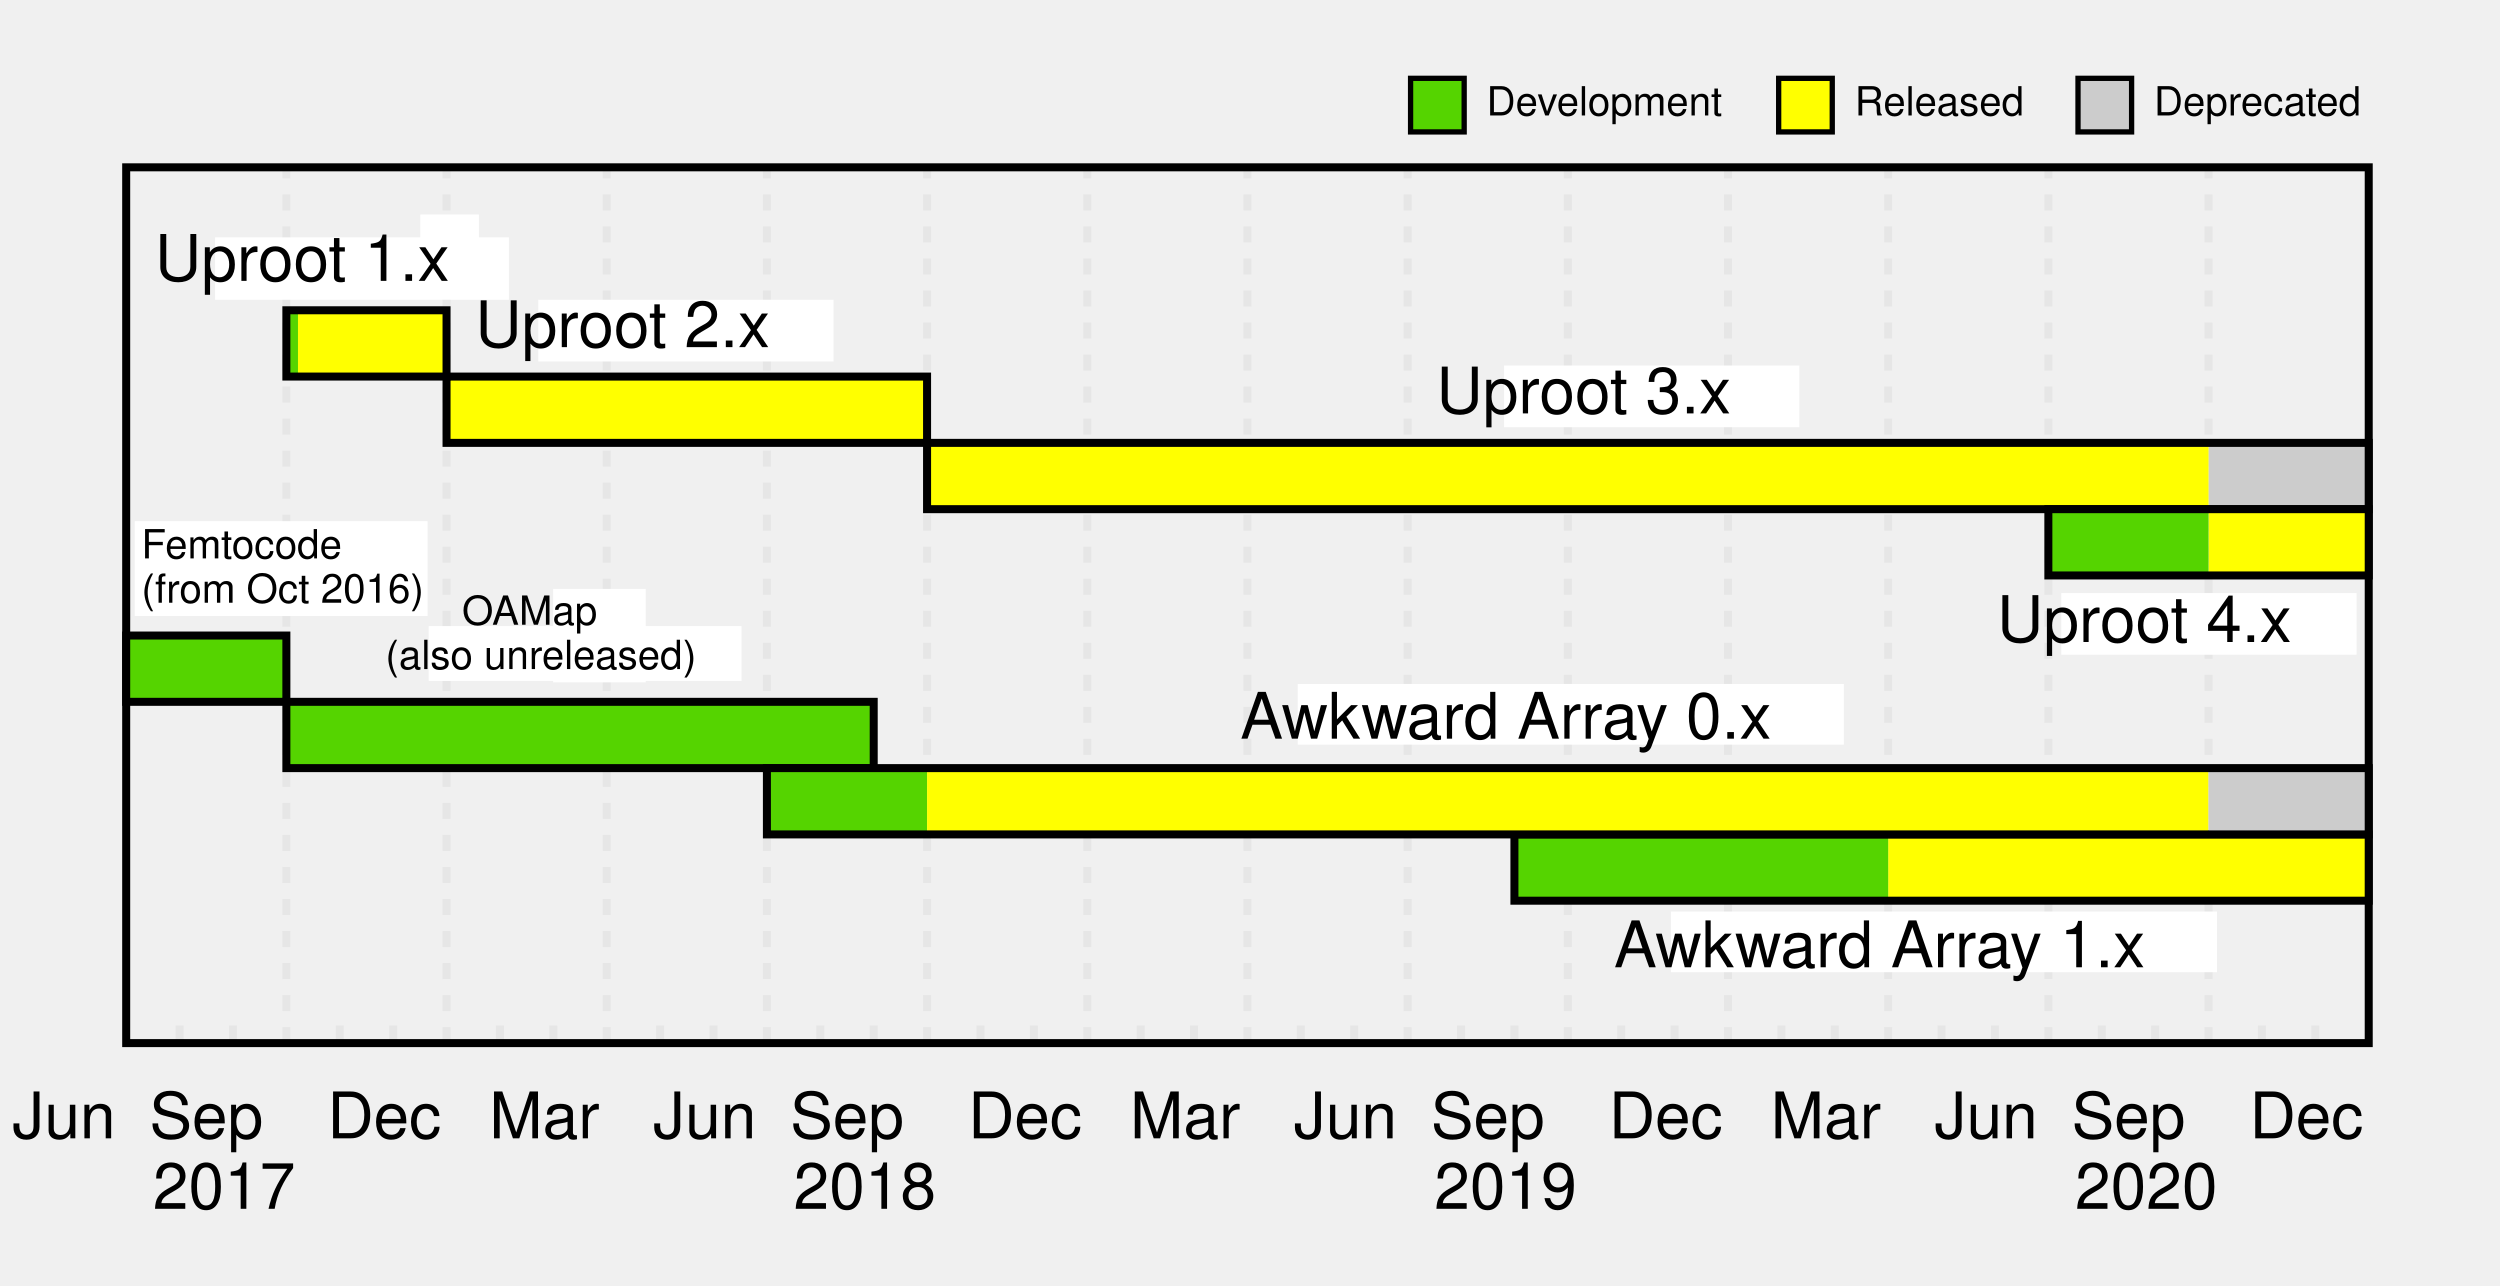
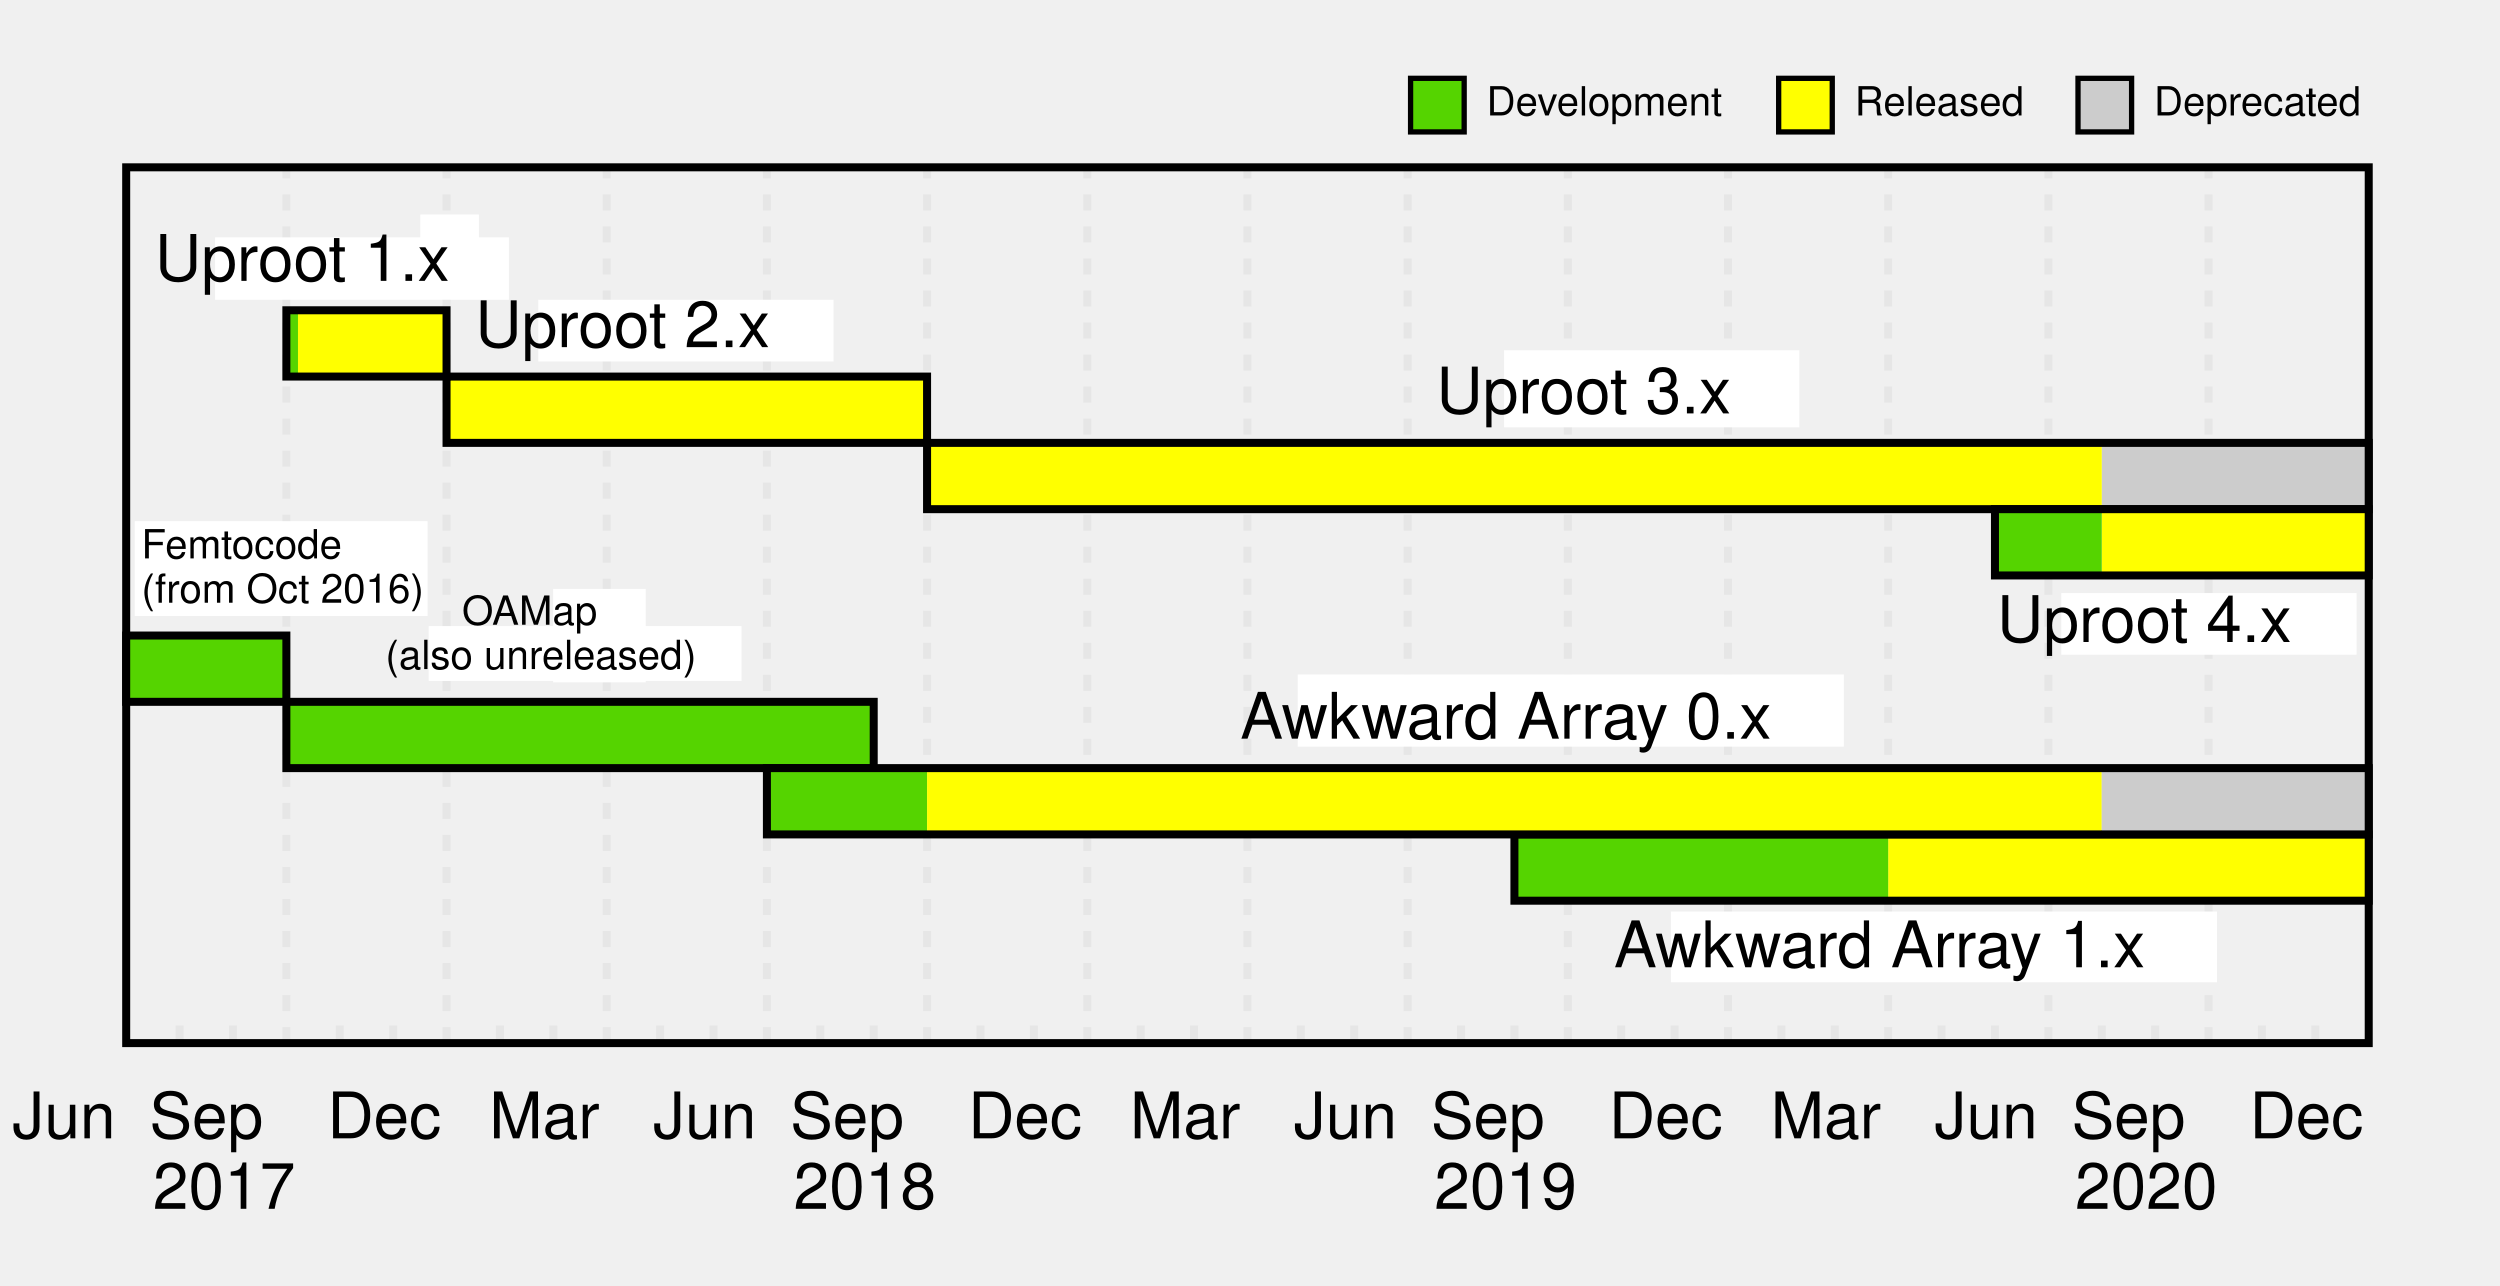
<svg xmlns="http://www.w3.org/2000/svg" width="165.178mm" height="84.964mm" viewBox="0 0 165.178 84.964" version="1.1" id="svg8">
  <defs id="defs2" />
  <g id="layer1" transform="translate(-17.4225,-64.6459)">
    <g id="g1324" style="stroke:#e6e6e6">
      <path id="path976" d="m 39.871,133.565 v -1.164" style="opacity:1;vector-effect:none;fill:none;fill-opacity:1;stroke:#e6e6e6;stroke-width:0.529;stroke-linecap:butt;stroke-linejoin:miter;stroke-miterlimit:4;stroke-dasharray:none;stroke-dashoffset:0;stroke-opacity:1" />
      <path style="opacity:1;vector-effect:none;fill:none;fill-opacity:1;stroke:#e6e6e6;stroke-width:0.529;stroke-linecap:butt;stroke-linejoin:miter;stroke-miterlimit:4;stroke-dasharray:none;stroke-dashoffset:0;stroke-opacity:1" d="m 43.399,133.565 v -1.164" id="path978" />
      <path id="path921" d="M 36.343,133.565 V 75.701" style="opacity:1;vector-effect:none;fill:none;fill-opacity:1;stroke:#e6e6e6;stroke-width:0.529;stroke-linecap:butt;stroke-linejoin:miter;stroke-miterlimit:4;stroke-dasharray:1.058, 1.058;stroke-dashoffset:0;stroke-opacity:1" />
      <path style="opacity:1;vector-effect:none;fill:none;fill-opacity:1;stroke:#e6e6e6;stroke-width:0.529;stroke-linecap:butt;stroke-linejoin:miter;stroke-miterlimit:4;stroke-dasharray:1.058, 1.058;stroke-dashoffset:0;stroke-opacity:1" d="M 46.926,133.565 V 75.701" id="path923" />
      <path id="path925" d="M 57.51,133.565 V 75.701" style="opacity:1;vector-effect:none;fill:none;fill-opacity:1;stroke:#e6e6e6;stroke-width:0.529;stroke-linecap:butt;stroke-linejoin:miter;stroke-miterlimit:4;stroke-dasharray:1.058, 1.058;stroke-dashoffset:0;stroke-opacity:1" />
      <path style="opacity:1;vector-effect:none;fill:none;fill-opacity:1;stroke:#e6e6e6;stroke-width:0.529;stroke-linecap:butt;stroke-linejoin:miter;stroke-miterlimit:4;stroke-dasharray:1.058, 1.058;stroke-dashoffset:0;stroke-opacity:1" d="M 68.093,133.565 V 75.701" id="path927" />
      <path id="path929" d="M 78.676,133.565 V 75.701" style="opacity:1;vector-effect:none;fill:none;fill-opacity:1;stroke:#e6e6e6;stroke-width:0.529;stroke-linecap:butt;stroke-linejoin:miter;stroke-miterlimit:4;stroke-dasharray:1.058, 1.058;stroke-dashoffset:0;stroke-opacity:1" />
      <path style="opacity:1;vector-effect:none;fill:none;fill-opacity:1;stroke:#e6e6e6;stroke-width:0.529;stroke-linecap:butt;stroke-linejoin:miter;stroke-miterlimit:4;stroke-dasharray:1.058, 1.058;stroke-dashoffset:0;stroke-opacity:1" d="M 89.26,133.565 V 75.701" id="path931" />
      <path id="path933" d="M 99.843,133.565 V 75.701" style="opacity:1;vector-effect:none;fill:none;fill-opacity:1;stroke:#e6e6e6;stroke-width:0.529;stroke-linecap:butt;stroke-linejoin:miter;stroke-miterlimit:4;stroke-dasharray:1.058, 1.058;stroke-dashoffset:0;stroke-opacity:1" />
      <path style="opacity:1;vector-effect:none;fill:none;fill-opacity:1;stroke:#e6e6e6;stroke-width:0.529;stroke-linecap:butt;stroke-linejoin:miter;stroke-miterlimit:4;stroke-dasharray:1.058, 1.058;stroke-dashoffset:0;stroke-opacity:1" d="M 110.426,133.565 V 75.701" id="path935" />
      <path id="path937" d="M 121.01,133.565 V 75.701" style="opacity:1;vector-effect:none;fill:none;fill-opacity:1;stroke:#e6e6e6;stroke-width:0.529;stroke-linecap:butt;stroke-linejoin:miter;stroke-miterlimit:4;stroke-dasharray:1.058, 1.058;stroke-dashoffset:0;stroke-opacity:1" />
      <path style="opacity:1;vector-effect:none;fill:none;fill-opacity:1;stroke:#e6e6e6;stroke-width:0.529;stroke-linecap:butt;stroke-linejoin:miter;stroke-miterlimit:4;stroke-dasharray:1.058, 1.058;stroke-dashoffset:0;stroke-opacity:1" d="M 131.593,133.565 V 75.701" id="path939" />
      <path id="path941" d="M 142.176,133.565 V 75.701" style="opacity:1;vector-effect:none;fill:none;fill-opacity:1;stroke:#e6e6e6;stroke-width:0.529;stroke-linecap:butt;stroke-linejoin:miter;stroke-miterlimit:4;stroke-dasharray:1.058, 1.058;stroke-dashoffset:0;stroke-opacity:1" />
      <path style="opacity:1;vector-effect:none;fill:none;fill-opacity:1;stroke:#e6e6e6;stroke-width:0.529;stroke-linecap:butt;stroke-linejoin:miter;stroke-miterlimit:4;stroke-dasharray:1.058, 1.058;stroke-dashoffset:0;stroke-opacity:1" d="M 152.76,133.565 V 75.701" id="path943" />
      <path id="path945" d="M 163.343,133.565 V 75.701" style="opacity:1;vector-effect:none;fill:none;fill-opacity:1;stroke:#e6e6e6;stroke-width:0.529;stroke-linecap:butt;stroke-linejoin:miter;stroke-miterlimit:4;stroke-dasharray:1.058, 1.058;stroke-dashoffset:0;stroke-opacity:1" />
      <path style="opacity:1;vector-effect:none;fill:none;fill-opacity:1;stroke:#e6e6e6;stroke-width:0.529;stroke-linecap:butt;stroke-linejoin:miter;stroke-miterlimit:4;stroke-dasharray:none;stroke-dashoffset:0;stroke-opacity:1" d="m 29.288,133.565 v -1.164" id="path994" />
      <path id="path996" d="m 32.815,133.565 v -1.164" style="opacity:1;vector-effect:none;fill:none;fill-opacity:1;stroke:#e6e6e6;stroke-width:0.529;stroke-linecap:butt;stroke-linejoin:miter;stroke-miterlimit:4;stroke-dasharray:none;stroke-dashoffset:0;stroke-opacity:1" />
      <path id="path998" d="m 50.454,133.565 v -1.164" style="opacity:1;vector-effect:none;fill:none;fill-opacity:1;stroke:#e6e6e6;stroke-width:0.529;stroke-linecap:butt;stroke-linejoin:miter;stroke-miterlimit:4;stroke-dasharray:none;stroke-dashoffset:0;stroke-opacity:1" />
      <path style="opacity:1;vector-effect:none;fill:none;fill-opacity:1;stroke:#e6e6e6;stroke-width:0.529;stroke-linecap:butt;stroke-linejoin:miter;stroke-miterlimit:4;stroke-dasharray:none;stroke-dashoffset:0;stroke-opacity:1" d="m 53.982,133.565 v -1.164" id="path1000" />
      <path style="opacity:1;vector-effect:none;fill:none;fill-opacity:1;stroke:#e6e6e6;stroke-width:0.529;stroke-linecap:butt;stroke-linejoin:miter;stroke-miterlimit:4;stroke-dasharray:none;stroke-dashoffset:0;stroke-opacity:1" d="m 61.038,133.565 v -1.164" id="path1002" />
      <path id="path1004" d="m 64.565,133.565 v -1.164" style="opacity:1;vector-effect:none;fill:none;fill-opacity:1;stroke:#e6e6e6;stroke-width:0.529;stroke-linecap:butt;stroke-linejoin:miter;stroke-miterlimit:4;stroke-dasharray:none;stroke-dashoffset:0;stroke-opacity:1" />
      <path id="path1006" d="m 71.621,133.565 v -1.164" style="opacity:1;vector-effect:none;fill:none;fill-opacity:1;stroke:#e6e6e6;stroke-width:0.529;stroke-linecap:butt;stroke-linejoin:miter;stroke-miterlimit:4;stroke-dasharray:none;stroke-dashoffset:0;stroke-opacity:1" />
      <path style="opacity:1;vector-effect:none;fill:none;fill-opacity:1;stroke:#e6e6e6;stroke-width:0.529;stroke-linecap:butt;stroke-linejoin:miter;stroke-miterlimit:4;stroke-dasharray:none;stroke-dashoffset:0;stroke-opacity:1" d="m 75.149,133.565 v -1.164" id="path1008" />
      <path style="opacity:1;vector-effect:none;fill:none;fill-opacity:1;stroke:#e6e6e6;stroke-width:0.529;stroke-linecap:butt;stroke-linejoin:miter;stroke-miterlimit:4;stroke-dasharray:none;stroke-dashoffset:0;stroke-opacity:1" d="m 82.204,133.565 v -1.164" id="path1010" />
      <path id="path1012" d="m 85.732,133.565 v -1.164" style="opacity:1;vector-effect:none;fill:none;fill-opacity:1;stroke:#e6e6e6;stroke-width:0.529;stroke-linecap:butt;stroke-linejoin:miter;stroke-miterlimit:4;stroke-dasharray:none;stroke-dashoffset:0;stroke-opacity:1" />
      <path id="path1014" d="m 92.788,133.565 v -1.164" style="opacity:1;vector-effect:none;fill:none;fill-opacity:1;stroke:#e6e6e6;stroke-width:0.529;stroke-linecap:butt;stroke-linejoin:miter;stroke-miterlimit:4;stroke-dasharray:none;stroke-dashoffset:0;stroke-opacity:1" />
      <path style="opacity:1;vector-effect:none;fill:none;fill-opacity:1;stroke:#e6e6e6;stroke-width:0.529;stroke-linecap:butt;stroke-linejoin:miter;stroke-miterlimit:4;stroke-dasharray:none;stroke-dashoffset:0;stroke-opacity:1" d="m 96.315,133.565 v -1.164" id="path1016" />
      <path style="opacity:1;vector-effect:none;fill:none;fill-opacity:1;stroke:#e6e6e6;stroke-width:0.529;stroke-linecap:butt;stroke-linejoin:miter;stroke-miterlimit:4;stroke-dasharray:none;stroke-dashoffset:0;stroke-opacity:1" d="m 103.371,133.565 v -1.164" id="path1018" />
      <path id="path1020" d="m 106.899,133.565 v -1.164" style="opacity:1;vector-effect:none;fill:none;fill-opacity:1;stroke:#e6e6e6;stroke-width:0.529;stroke-linecap:butt;stroke-linejoin:miter;stroke-miterlimit:4;stroke-dasharray:none;stroke-dashoffset:0;stroke-opacity:1" />
      <path id="path1022" d="m 113.954,133.565 v -1.164" style="opacity:1;vector-effect:none;fill:none;fill-opacity:1;stroke:#e6e6e6;stroke-width:0.529;stroke-linecap:butt;stroke-linejoin:miter;stroke-miterlimit:4;stroke-dasharray:none;stroke-dashoffset:0;stroke-opacity:1" />
      <path style="opacity:1;vector-effect:none;fill:none;fill-opacity:1;stroke:#e6e6e6;stroke-width:0.529;stroke-linecap:butt;stroke-linejoin:miter;stroke-miterlimit:4;stroke-dasharray:none;stroke-dashoffset:0;stroke-opacity:1" d="m 117.482,133.565 v -1.164" id="path1024" />
      <path style="opacity:1;vector-effect:none;fill:none;fill-opacity:1;stroke:#e6e6e6;stroke-width:0.529;stroke-linecap:butt;stroke-linejoin:miter;stroke-miterlimit:4;stroke-dasharray:none;stroke-dashoffset:0;stroke-opacity:1" d="m 124.538,133.565 v -1.164" id="path1026" />
      <path id="path1028" d="m 128.065,133.565 v -1.164" style="opacity:1;vector-effect:none;fill:none;fill-opacity:1;stroke:#e6e6e6;stroke-width:0.529;stroke-linecap:butt;stroke-linejoin:miter;stroke-miterlimit:4;stroke-dasharray:none;stroke-dashoffset:0;stroke-opacity:1" />
      <path id="path1030" d="m 135.121,133.565 v -1.164" style="opacity:1;vector-effect:none;fill:none;fill-opacity:1;stroke:#e6e6e6;stroke-width:0.529;stroke-linecap:butt;stroke-linejoin:miter;stroke-miterlimit:4;stroke-dasharray:none;stroke-dashoffset:0;stroke-opacity:1" />
      <path style="opacity:1;vector-effect:none;fill:none;fill-opacity:1;stroke:#e6e6e6;stroke-width:0.529;stroke-linecap:butt;stroke-linejoin:miter;stroke-miterlimit:4;stroke-dasharray:none;stroke-dashoffset:0;stroke-opacity:1" d="m 138.649,133.565 v -1.164" id="path1032" />
      <path style="opacity:1;vector-effect:none;fill:none;fill-opacity:1;stroke:#e6e6e6;stroke-width:0.529;stroke-linecap:butt;stroke-linejoin:miter;stroke-miterlimit:4;stroke-dasharray:none;stroke-dashoffset:0;stroke-opacity:1" d="m 145.704,133.565 v -1.164" id="path1034" />
      <path id="path1036" d="m 149.232,133.565 v -1.164" style="opacity:1;vector-effect:none;fill:none;fill-opacity:1;stroke:#e6e6e6;stroke-width:0.529;stroke-linecap:butt;stroke-linejoin:miter;stroke-miterlimit:4;stroke-dasharray:none;stroke-dashoffset:0;stroke-opacity:1" />
      <path id="path1038" d="m 156.288,133.565 v -1.164" style="opacity:1;vector-effect:none;fill:none;fill-opacity:1;stroke:#e6e6e6;stroke-width:0.529;stroke-linecap:butt;stroke-linejoin:miter;stroke-miterlimit:4;stroke-dasharray:none;stroke-dashoffset:0;stroke-opacity:1" />
      <path style="opacity:1;vector-effect:none;fill:none;fill-opacity:1;stroke:#e6e6e6;stroke-width:0.529;stroke-linecap:butt;stroke-linejoin:miter;stroke-miterlimit:4;stroke-dasharray:none;stroke-dashoffset:0;stroke-opacity:1" d="m 159.815,133.565 v -1.164" id="path1040" />
      <path style="opacity:1;vector-effect:none;fill:none;fill-opacity:1;stroke:#e6e6e6;stroke-width:0.529;stroke-linecap:butt;stroke-linejoin:miter;stroke-miterlimit:4;stroke-dasharray:none;stroke-dashoffset:0;stroke-opacity:1" d="m 166.871,133.565 v -1.164" id="path1042" />
      <path id="path1044" d="m 170.399,133.565 v -1.164" style="opacity:1;vector-effect:none;fill:none;fill-opacity:1;stroke:#e6e6e6;stroke-width:0.529;stroke-linecap:butt;stroke-linejoin:miter;stroke-miterlimit:4;stroke-dasharray:none;stroke-dashoffset:0;stroke-opacity:1" />
    </g>
    <text xml:space="preserve" style="font-style:normal;font-variant:normal;font-weight:normal;font-stretch:normal;font-size:4.233px;line-height:1.1;font-family:'Nimbus Sans L';-inkscape-font-specification:'Nimbus Sans L';text-align:center;letter-spacing:0px;word-spacing:0px;text-anchor:middle;fill:#000000;fill-opacity:1;stroke:none;stroke-width:0.265" x="39.556" y="131.56" id="text817">
      <tspan id="tspan815" x="39.556" y="135.031" style="stroke-width:0.265" />
    </text>
    <rect style="opacity:1;vector-effect:none;fill:none;fill-opacity:1;fill-rule:evenodd;stroke:#000000;stroke-width:0.529;stroke-linecap:butt;stroke-linejoin:miter;stroke-miterlimit:4;stroke-dasharray:none;stroke-dashoffset:0;stroke-opacity:1" id="rect951" width="148.167" height="57.864" x="25.76" y="75.701" />
    <g id="g1508" transform="translate(0,1.127421)">
      <rect y="105.509" x="25.76" height="4.38" width="10.583" id="rect1056" style="opacity:1;vector-effect:none;fill:#55d400;fill-opacity:1;fill-rule:evenodd;stroke:#000000;stroke-width:0.529;stroke-linecap:butt;stroke-linejoin:miter;stroke-miterlimit:4;stroke-dasharray:none;stroke-dashoffset:0;stroke-opacity:1" />
      <rect style="opacity:1;vector-effect:none;fill:#55d400;fill-opacity:1;fill-rule:evenodd;stroke:#000000;stroke-width:0.529;stroke-linecap:butt;stroke-linejoin:miter;stroke-miterlimit:4;stroke-dasharray:none;stroke-dashoffset:0;stroke-opacity:1" id="rect1058" width="38.806" height="4.38" x="36.343" y="109.889" />
      <rect style="opacity:1;vector-effect:none;fill:#ffffff;fill-opacity:1;fill-rule:evenodd;stroke:none;stroke-width:0.529;stroke-linecap:butt;stroke-linejoin:miter;stroke-miterlimit:4;stroke-dasharray:none;stroke-dashoffset:0;stroke-opacity:1" id="rect1357" width="19.347" height="6.269" x="26.326" y="97.951" />
      <text id="text1096" y="100.413" x="26.774" style="font-style:normal;font-variant:normal;font-weight:normal;font-stretch:normal;font-size:2.662px;line-height:1.1;font-family:'Nimbus Sans L';-inkscape-font-specification:'Nimbus Sans L';text-align:start;letter-spacing:0px;word-spacing:0px;text-anchor:start;fill:#000000;fill-opacity:1;stroke:none;stroke-width:0.166" xml:space="preserve">
        <tspan style="text-align:start;text-anchor:start;stroke-width:0.166" y="100.413" x="26.774" id="tspan1094">Femtocode</tspan>
        <tspan id="tspan1098" style="text-align:start;text-anchor:start;stroke-width:0.166" y="103.342" x="26.774">(from Oct 2016)</tspan>
      </text>
      <rect y="104.885" x="45.747" height="3.624" width="20.67" id="rect1326-7" style="opacity:1;vector-effect:none;fill:#ffffff;fill-opacity:1;fill-rule:evenodd;stroke:none;stroke-width:0.529;stroke-linecap:butt;stroke-linejoin:miter;stroke-miterlimit:4;stroke-dasharray:none;stroke-dashoffset:0;stroke-opacity:1" />
      <rect style="opacity:1;vector-effect:none;fill:#ffffff;fill-opacity:1;fill-rule:evenodd;stroke:none;stroke-width:0.529;stroke-linecap:butt;stroke-linejoin:miter;stroke-miterlimit:4;stroke-dasharray:none;stroke-dashoffset:0;stroke-opacity:1" id="rect1359" width="6.117" height="6.175" x="53.968" y="102.428" />
      <text xml:space="preserve" style="font-style:normal;font-variant:normal;font-weight:normal;font-stretch:normal;font-size:2.662px;line-height:1.1;font-family:'Nimbus Sans L';-inkscape-font-specification:'Nimbus Sans L';text-align:center;letter-spacing:0px;word-spacing:0px;text-anchor:middle;fill:#000000;fill-opacity:1;stroke:none;stroke-width:0.166" x="55.752" y="104.794" id="text1118">
        <tspan id="tspan1114" x="55.752" y="104.794" style="text-align:center;text-anchor:middle;stroke-width:0.166">OAMap</tspan>
        <tspan x="55.752" y="107.722" style="text-align:center;text-anchor:middle;stroke-width:0.166" id="tspan1116">(also unreleased)</tspan>
      </text>
-       <rect y="108.709" x="103.166" height="4.009" width="36.081" id="rect1326-9" style="opacity:1;vector-effect:none;fill:#ffffff;fill-opacity:1;fill-rule:evenodd;stroke:none;stroke-width:0.529;stroke-linecap:butt;stroke-linejoin:miter;stroke-miterlimit:4;stroke-dasharray:none;stroke-dashoffset:0;stroke-opacity:1" />
+       <rect y="108.081" x="103.166" height="4.77" width="36.081" id="rect1326-9" style="opacity:1;vector-effect:none;fill:#ffffff;fill-opacity:1;fill-rule:evenodd;stroke:none;stroke-width:0.529;stroke-linecap:butt;stroke-linejoin:miter;stroke-miterlimit:4;stroke-dasharray:none;stroke-dashoffset:0;stroke-opacity:1" />
      <text xml:space="preserve" style="font-style:normal;font-variant:normal;font-weight:normal;font-stretch:normal;font-size:4.233px;line-height:1.1;font-family:'Nimbus Sans L';-inkscape-font-specification:'Nimbus Sans L';text-align:center;letter-spacing:0px;word-spacing:0px;text-anchor:middle;fill:#000000;fill-opacity:1;stroke:none;stroke-width:0.265" x="121.031" y="112.324" id="text1126">
        <tspan id="tspan1124" x="121.031" y="112.324" style="text-align:center;text-anchor:middle;stroke-width:0.265">Awkward Array 0.x</tspan>
      </text>
-       <rect style="opacity:1;vector-effect:none;fill:#ffffff;fill-opacity:1;fill-rule:evenodd;stroke:none;stroke-width:0.529;stroke-linecap:butt;stroke-linejoin:miter;stroke-miterlimit:4;stroke-dasharray:none;stroke-dashoffset:0;stroke-opacity:1" id="rect1349" width="36.081" height="4.009" x="127.822" y="123.743" />
+       <rect style="opacity:1;vector-effect:none;fill:#ffffff;fill-opacity:1;fill-rule:evenodd;stroke:none;stroke-width:0.529;stroke-linecap:butt;stroke-linejoin:miter;stroke-miterlimit:4;stroke-dasharray:none;stroke-dashoffset:0;stroke-opacity:1" id="rect1349" width="36.081" height="4.677" x="127.822" y="123.743" />
      <text xml:space="preserve" style="font-style:normal;font-variant:normal;font-weight:normal;font-stretch:normal;font-size:4.233px;line-height:1.1;font-family:'Nimbus Sans L';-inkscape-font-specification:'Nimbus Sans L';text-align:center;letter-spacing:0px;word-spacing:0px;text-anchor:middle;fill:#000000;fill-opacity:1;stroke:none;stroke-width:0.265" x="145.725" y="127.425" id="text1140">
        <tspan id="tspan1138" x="145.725" y="127.425" style="text-align:center;text-anchor:middle;stroke-width:0.265">Awkward Array 1.x</tspan>
      </text>
      <rect y="118.649" x="142.176" height="4.38" width="31.75" id="rect1146" style="opacity:1;vector-effect:none;fill:#ffff00;fill-opacity:1;fill-rule:evenodd;stroke:none;stroke-width:0.529;stroke-linecap:butt;stroke-linejoin:miter;stroke-miterlimit:4;stroke-dasharray:none;stroke-dashoffset:0;stroke-opacity:1" />
      <rect y="118.649" x="117.482" height="4.38" width="24.694" id="rect1144" style="opacity:1;vector-effect:none;fill:#55d400;fill-opacity:1;fill-rule:evenodd;stroke:none;stroke-width:0.529;stroke-linecap:butt;stroke-linejoin:miter;stroke-miterlimit:4;stroke-dasharray:none;stroke-dashoffset:0;stroke-opacity:1" />
      <rect style="opacity:1;vector-effect:none;fill:none;fill-opacity:1;fill-rule:evenodd;stroke:#000000;stroke-width:0.529;stroke-linecap:butt;stroke-linejoin:miter;stroke-miterlimit:4;stroke-dasharray:none;stroke-dashoffset:0;stroke-opacity:1" id="rect1134" width="56.444" height="4.38" x="117.482" y="118.649" />
      <rect style="opacity:1;vector-effect:none;fill:#55d400;fill-opacity:1;fill-rule:evenodd;stroke:none;stroke-width:0.529;stroke-linecap:butt;stroke-linejoin:miter;stroke-miterlimit:4;stroke-dasharray:none;stroke-dashoffset:0;stroke-opacity:1" id="rect1148" width="10.583" height="4.38" x="68.093" y="114.269" />
-       <rect style="opacity:1;vector-effect:none;fill:#ffff00;fill-opacity:1;fill-rule:evenodd;stroke:none;stroke-width:0.529;stroke-linecap:butt;stroke-linejoin:miter;stroke-miterlimit:4;stroke-dasharray:none;stroke-dashoffset:0;stroke-opacity:1" id="rect1164" width="84.667" height="4.38" x="78.676" y="114.269" />
-       <rect y="114.269" x="163.343" height="4.38" width="10.583" id="rect1194" style="opacity:1;vector-effect:none;fill:#cccccc;fill-opacity:1;fill-rule:evenodd;stroke:none;stroke-width:0.529;stroke-linecap:butt;stroke-linejoin:miter;stroke-miterlimit:4;stroke-dasharray:none;stroke-dashoffset:0;stroke-opacity:1" />
+       <rect style="opacity:1;vector-effect:none;fill:#ffff00;fill-opacity:1;fill-rule:evenodd;stroke:none;stroke-width:0.529;stroke-linecap:butt;stroke-linejoin:miter;stroke-miterlimit:4;stroke-dasharray:none;stroke-dashoffset:0;stroke-opacity:1" id="rect1164" width="77.611" height="4.38" x="78.676" y="114.269" />
+       <rect y="114.269" x="156.288" height="4.38" width="17.639" id="rect1194" style="opacity:1;vector-effect:none;fill:#cccccc;fill-opacity:1;fill-rule:evenodd;stroke:none;stroke-width:0.529;stroke-linecap:butt;stroke-linejoin:miter;stroke-miterlimit:4;stroke-dasharray:none;stroke-dashoffset:0;stroke-opacity:1" />
      <rect y="114.269" x="68.093" height="4.38" width="105.833" id="rect1120" style="opacity:1;vector-effect:none;fill:none;fill-opacity:1;fill-rule:evenodd;stroke:#000000;stroke-width:0.529;stroke-linecap:butt;stroke-linejoin:miter;stroke-miterlimit:4;stroke-dasharray:none;stroke-dashoffset:0;stroke-opacity:1" />
    </g>
    <g id="g1533" transform="translate(0,1.468112)">
      <rect y="88.059" x="46.926" height="4.38" width="31.749" id="rect1050" style="opacity:1;vector-effect:none;fill:#ffff00;fill-opacity:1;fill-rule:evenodd;stroke:#000000;stroke-width:0.529;stroke-linecap:butt;stroke-linejoin:miter;stroke-miterlimit:4;stroke-dasharray:none;stroke-dashoffset:0;stroke-opacity:1" />
-       <rect style="opacity:1;vector-effect:none;fill:#cccccc;fill-opacity:1;fill-rule:evenodd;stroke:none;stroke-width:0.529;stroke-linecap:butt;stroke-linejoin:miter;stroke-miterlimit:4;stroke-dasharray:none;stroke-dashoffset:0;stroke-opacity:1" id="rect1196" width="10.583" height="4.38" x="163.343" y="92.439" />
+       <rect style="opacity:1;vector-effect:none;fill:#cccccc;fill-opacity:1;fill-rule:evenodd;stroke:none;stroke-width:0.529;stroke-linecap:butt;stroke-linejoin:miter;stroke-miterlimit:4;stroke-dasharray:none;stroke-dashoffset:0;stroke-opacity:1" id="rect1196" width="17.639" height="4.38" x="156.288" y="92.439" />
      <rect style="opacity:1;vector-effect:none;fill:#ffffff;fill-opacity:1;fill-rule:evenodd;stroke:none;stroke-width:0.529;stroke-linecap:butt;stroke-linejoin:miter;stroke-miterlimit:4;stroke-dasharray:none;stroke-dashoffset:0;stroke-opacity:1" id="rect1337" width="19.511" height="4.076" x="52.986" y="82.984" />
      <text id="text1064" y="86.114" x="62.678" style="font-style:normal;font-variant:normal;font-weight:normal;font-stretch:normal;font-size:4.233px;line-height:1.1;font-family:'Nimbus Sans L';-inkscape-font-specification:'Nimbus Sans L';text-align:center;letter-spacing:0px;word-spacing:0px;text-anchor:middle;fill:#000000;fill-opacity:1;stroke:none;stroke-width:0.265" xml:space="preserve">
        <tspan style="text-align:center;text-anchor:middle;stroke-width:0.265" y="86.114" x="62.678" id="tspan1062">Uproot 2.x</tspan>
      </text>
      <rect y="78.861" x="31.632" height="4.123" width="19.416" id="rect1326" style="opacity:1;vector-effect:none;fill:#ffffff;fill-opacity:1;fill-rule:evenodd;stroke:none;stroke-width:0.529;stroke-linecap:butt;stroke-linejoin:miter;stroke-miterlimit:4;stroke-dasharray:none;stroke-dashoffset:0;stroke-opacity:1" />
      <rect style="opacity:1;vector-effect:none;fill:#ffffff;fill-opacity:1;fill-rule:evenodd;stroke:none;stroke-width:0.529;stroke-linecap:butt;stroke-linejoin:miter;stroke-miterlimit:4;stroke-dasharray:none;stroke-dashoffset:0;stroke-opacity:1" id="rect1361" width="3.872" height="5.399" x="45.192" y="77.349" />
      <text xml:space="preserve" style="font-style:normal;font-variant:normal;font-weight:normal;font-stretch:normal;font-size:4.233px;line-height:1.1;font-family:'Nimbus Sans L';-inkscape-font-specification:'Nimbus Sans L';text-align:center;letter-spacing:0px;word-spacing:0px;text-anchor:middle;fill:#000000;fill-opacity:1;stroke:none;stroke-width:0.265" x="41.512" y="81.733" id="text1074">
        <tspan id="tspan1072" x="41.512" y="81.733" style="text-align:center;text-anchor:middle;stroke-width:0.265">Uproot 1.x</tspan>
      </text>
-       <rect y="87.327" x="116.797" height="4.076" width="19.511" id="rect1339" style="opacity:1;vector-effect:none;fill:#ffffff;fill-opacity:1;fill-rule:evenodd;stroke:none;stroke-width:0.529;stroke-linecap:butt;stroke-linejoin:miter;stroke-miterlimit:4;stroke-dasharray:none;stroke-dashoffset:0;stroke-opacity:1" />
+       <rect y="86.32" x="116.797" height="5.09" width="19.511" id="rect1339" style="opacity:1;vector-effect:none;fill:#ffffff;fill-opacity:1;fill-rule:evenodd;stroke:none;stroke-width:0.529;stroke-linecap:butt;stroke-linejoin:miter;stroke-miterlimit:4;stroke-dasharray:none;stroke-dashoffset:0;stroke-opacity:1" />
      <text xml:space="preserve" style="font-style:normal;font-variant:normal;font-weight:normal;font-stretch:normal;font-size:4.233px;line-height:1.1;font-family:'Nimbus Sans L';-inkscape-font-specification:'Nimbus Sans L';text-align:center;letter-spacing:0px;word-spacing:0px;text-anchor:middle;fill:#000000;fill-opacity:1;stroke:none;stroke-width:0.265" x="126.178" y="90.494" id="text1080">
        <tspan id="tspan1078" x="126.178" y="90.494" style="text-align:center;text-anchor:middle;stroke-width:0.265">Uproot 3.x</tspan>
      </text>
      <rect style="opacity:1;vector-effect:none;fill:#ffffff;fill-opacity:1;fill-rule:evenodd;stroke:none;stroke-width:0.529;stroke-linecap:butt;stroke-linejoin:miter;stroke-miterlimit:4;stroke-dasharray:none;stroke-dashoffset:0;stroke-opacity:1" id="rect1341" width="19.511" height="4.076" x="153.613" y="102.361" />
      <text id="text1086" y="105.595" x="163.22" style="font-style:normal;font-variant:normal;font-weight:normal;font-stretch:normal;font-size:4.233px;line-height:1.1;font-family:'Nimbus Sans L';-inkscape-font-specification:'Nimbus Sans L';text-align:center;letter-spacing:0px;word-spacing:0px;text-anchor:middle;fill:#000000;fill-opacity:1;stroke:none;stroke-width:0.265" xml:space="preserve">
        <tspan style="text-align:center;text-anchor:middle;stroke-width:0.265" y="105.595" x="163.22" id="tspan1084">Uproot 4.x</tspan>
      </text>
-       <rect y="92.439" x="78.675" height="4.38" width="84.668" id="rect1212" style="opacity:1;vector-effect:none;fill:#ffff00;fill-opacity:1;fill-rule:evenodd;stroke:none;stroke-width:0.529;stroke-linecap:butt;stroke-linejoin:miter;stroke-miterlimit:4;stroke-dasharray:none;stroke-dashoffset:0;stroke-opacity:1" />
+       <rect y="92.439" x="78.675" height="4.38" width="77.612" id="rect1212" style="opacity:1;vector-effect:none;fill:#ffff00;fill-opacity:1;fill-rule:evenodd;stroke:none;stroke-width:0.529;stroke-linecap:butt;stroke-linejoin:miter;stroke-miterlimit:4;stroke-dasharray:none;stroke-dashoffset:0;stroke-opacity:1" />
      <rect style="opacity:1;vector-effect:none;fill:none;fill-opacity:1;fill-rule:evenodd;stroke:#000000;stroke-width:0.53;stroke-linecap:butt;stroke-linejoin:miter;stroke-miterlimit:4;stroke-dasharray:none;stroke-dashoffset:0;stroke-opacity:1" id="rect1052" width="95.251" height="4.38" x="78.675" y="92.439" />
-       <rect y="96.819" x="163.343" height="4.38" width="10.583" id="rect1228" style="opacity:1;vector-effect:none;fill:#ffff00;fill-opacity:1;fill-rule:evenodd;stroke:none;stroke-width:0.529;stroke-linecap:butt;stroke-linejoin:miter;stroke-miterlimit:4;stroke-dasharray:none;stroke-dashoffset:0;stroke-opacity:1" />
-       <rect style="opacity:1;vector-effect:none;fill:#55d400;fill-opacity:1;fill-rule:evenodd;stroke:none;stroke-width:0.529;stroke-linecap:butt;stroke-linejoin:miter;stroke-miterlimit:4;stroke-dasharray:none;stroke-dashoffset:0;stroke-opacity:1" id="rect1244" width="10.583" height="4.38" x="152.76" y="96.819" />
-       <rect style="opacity:1;vector-effect:none;fill:none;fill-opacity:1;fill-rule:evenodd;stroke:#000000;stroke-width:0.529;stroke-linecap:butt;stroke-linejoin:miter;stroke-miterlimit:4;stroke-dasharray:none;stroke-dashoffset:0;stroke-opacity:1" id="rect1082" width="21.167" height="4.38" x="152.76" y="96.819" />
+       <rect y="96.819" x="156.288" height="4.38" width="17.639" id="rect1228" style="opacity:1;vector-effect:none;fill:#ffff00;fill-opacity:1;fill-rule:evenodd;stroke:none;stroke-width:0.529;stroke-linecap:butt;stroke-linejoin:miter;stroke-miterlimit:4;stroke-dasharray:none;stroke-dashoffset:0;stroke-opacity:1" />
+       <rect style="opacity:1;vector-effect:none;fill:#55d400;fill-opacity:1;fill-rule:evenodd;stroke:none;stroke-width:0.529;stroke-linecap:butt;stroke-linejoin:miter;stroke-miterlimit:4;stroke-dasharray:none;stroke-dashoffset:0;stroke-opacity:1" id="rect1244" width="7.056" height="4.38" x="149.232" y="96.819" />
+       <rect style="opacity:1;vector-effect:none;fill:none;fill-opacity:1;fill-rule:evenodd;stroke:#000000;stroke-width:0.529;stroke-linecap:butt;stroke-linejoin:miter;stroke-miterlimit:4;stroke-dasharray:none;stroke-dashoffset:0;stroke-opacity:1" id="rect1082" width="24.694" height="4.38" x="149.232" y="96.819" />
      <rect y="83.678" x="36.343" height="4.38" width="0.768" id="rect1265" style="opacity:1;vector-effect:none;fill:#55d400;fill-opacity:1;fill-rule:evenodd;stroke:none;stroke-width:0.529;stroke-linecap:butt;stroke-linejoin:miter;stroke-miterlimit:4;stroke-dasharray:none;stroke-dashoffset:0;stroke-opacity:1" />
      <rect style="opacity:1;vector-effect:none;fill:#ffff00;fill-opacity:1;fill-rule:evenodd;stroke:none;stroke-width:0.529;stroke-linecap:butt;stroke-linejoin:miter;stroke-miterlimit:4;stroke-dasharray:none;stroke-dashoffset:0;stroke-opacity:1" id="rect1267" width="9.815" height="4.38" x="37.111" y="83.678" />
      <rect style="opacity:1;vector-effect:none;fill:none;fill-opacity:1;fill-rule:evenodd;stroke:#000000;stroke-width:0.529;stroke-linecap:butt;stroke-linejoin:miter;stroke-miterlimit:4;stroke-dasharray:none;stroke-dashoffset:0;stroke-opacity:1" id="rect1048" width="10.583" height="4.38" x="36.343" y="83.678" />
    </g>
    <g id="g1547">
      <g transform="translate(58.93293,2.138156)" id="g1458">
        <rect style="opacity:1;vector-effect:none;fill:#cccccc;fill-opacity:1;fill-rule:evenodd;stroke:#000000;stroke-width:0.35;stroke-linecap:butt;stroke-linejoin:miter;stroke-miterlimit:4;stroke-dasharray:none;stroke-dashoffset:0;stroke-opacity:1" id="rect1403" width="3.541" height="3.541" x="95.786" y="67.683" />
        <text id="text1451" y="70.134" x="100.808" style="font-style:normal;font-variant:normal;font-weight:normal;font-stretch:normal;font-size:2.662px;line-height:1.1;font-family:'Nimbus Sans L';-inkscape-font-specification:'Nimbus Sans L';text-align:start;letter-spacing:0px;word-spacing:0px;text-anchor:start;fill:#000000;fill-opacity:1;stroke:none;stroke-width:0.166" xml:space="preserve">
          <tspan id="tspan1449" style="text-align:start;text-anchor:start;stroke-width:0.166" y="70.134" x="100.808">Deprecated</tspan>
        </text>
      </g>
      <g transform="translate(14.83481,2.138156)" id="g1466">
        <rect y="67.683" x="95.786" height="3.541" width="3.541" id="rect1460" style="opacity:1;vector-effect:none;fill:#55d400;fill-opacity:1;fill-rule:evenodd;stroke:#000000;stroke-width:0.35;stroke-linecap:butt;stroke-linejoin:miter;stroke-miterlimit:4;stroke-dasharray:none;stroke-dashoffset:0;stroke-opacity:1" />
        <text xml:space="preserve" style="font-style:normal;font-variant:normal;font-weight:normal;font-stretch:normal;font-size:2.662px;line-height:1.1;font-family:'Nimbus Sans L';-inkscape-font-specification:'Nimbus Sans L';text-align:start;letter-spacing:0px;word-spacing:0px;text-anchor:start;fill:#000000;fill-opacity:1;stroke:none;stroke-width:0.166" x="100.808" y="70.134" id="text1464">
          <tspan x="100.808" y="70.134" style="text-align:start;text-anchor:start;stroke-width:0.166" id="tspan1462">Development</tspan>
        </text>
      </g>
      <g id="g1474" transform="translate(39.15485,2.138156)">
        <rect style="opacity:1;vector-effect:none;fill:#ffff00;fill-opacity:1;fill-rule:evenodd;stroke:#000000;stroke-width:0.35;stroke-linecap:butt;stroke-linejoin:miter;stroke-miterlimit:4;stroke-dasharray:none;stroke-dashoffset:0;stroke-opacity:1" id="rect1468" width="3.541" height="3.541" x="95.786" y="67.683" />
        <text id="text1472" y="70.134" x="100.808" style="font-style:normal;font-variant:normal;font-weight:normal;font-stretch:normal;font-size:2.662px;line-height:1.1;font-family:'Nimbus Sans L';-inkscape-font-specification:'Nimbus Sans L';text-align:start;letter-spacing:0px;word-spacing:0px;text-anchor:start;fill:#000000;fill-opacity:1;stroke:none;stroke-width:0.166" xml:space="preserve">
          <tspan id="tspan1470" style="text-align:start;text-anchor:start;stroke-width:0.166" y="70.134" x="100.808">Released</tspan>
        </text>
      </g>
    </g>
    <g id="g1583">
      <text id="text821" y="139.856" x="36.349" style="font-style:normal;font-variant:normal;font-weight:normal;font-stretch:normal;font-size:4.233px;line-height:1.1;font-family:'Nimbus Sans L';-inkscape-font-specification:'Nimbus Sans L';text-align:center;letter-spacing:0px;word-spacing:0px;text-anchor:middle;fill:#000000;fill-opacity:1;stroke:none;stroke-width:0.265" xml:space="preserve">
        <tspan style="stroke-width:0.265" y="139.856" x="36.349" id="tspan819">Sep</tspan>
        <tspan id="tspan823" style="stroke-width:0.265" y="144.513" x="36.349">2017</tspan>
      </text>
      <text xml:space="preserve" style="font-style:normal;font-variant:normal;font-weight:normal;font-stretch:normal;font-size:4.233px;line-height:1.1;font-family:'Nimbus Sans L';-inkscape-font-specification:'Nimbus Sans L';text-align:center;letter-spacing:0px;word-spacing:0px;text-anchor:middle;fill:#000000;fill-opacity:1;stroke:none;stroke-width:0.265" x="46.932" y="139.856" id="text855">
        <tspan x="46.932" y="139.856" style="stroke-width:0.265" id="tspan853">Dec</tspan>
      </text>
      <text id="text861" y="139.856" x="57.515" style="font-style:normal;font-variant:normal;font-weight:normal;font-stretch:normal;font-size:4.233px;line-height:1.1;font-family:'Nimbus Sans L';-inkscape-font-specification:'Nimbus Sans L';text-align:center;letter-spacing:0px;word-spacing:0px;text-anchor:middle;fill:#000000;fill-opacity:1;stroke:none;stroke-width:0.265" xml:space="preserve">
        <tspan id="tspan879" style="stroke-width:0.265" y="139.856" x="57.515">Mar</tspan>
      </text>
      <text xml:space="preserve" style="font-style:normal;font-variant:normal;font-weight:normal;font-stretch:normal;font-size:4.233px;line-height:1.1;font-family:'Nimbus Sans L';-inkscape-font-specification:'Nimbus Sans L';text-align:center;letter-spacing:0px;word-spacing:0px;text-anchor:middle;fill:#000000;fill-opacity:1;stroke:none;stroke-width:0.265" x="68.099" y="139.856" id="text867">
        <tspan x="68.099" y="139.856" style="stroke-width:0.265" id="tspan865">Jun</tspan>
      </text>
      <text id="text873" y="139.856" x="78.682" style="font-style:normal;font-variant:normal;font-weight:normal;font-stretch:normal;font-size:4.233px;line-height:1.1;font-family:'Nimbus Sans L';-inkscape-font-specification:'Nimbus Sans L';text-align:center;letter-spacing:0px;word-spacing:0px;text-anchor:middle;fill:#000000;fill-opacity:1;stroke:none;stroke-width:0.265" xml:space="preserve">
        <tspan style="stroke-width:0.265" y="139.856" x="78.682" id="tspan869">Sep</tspan>
        <tspan id="tspan871" style="stroke-width:0.265" y="144.513" x="78.682">2018</tspan>
      </text>
      <text id="text887" y="139.856" x="89.265" style="font-style:normal;font-variant:normal;font-weight:normal;font-stretch:normal;font-size:4.233px;line-height:1.1;font-family:'Nimbus Sans L';-inkscape-font-specification:'Nimbus Sans L';text-align:center;letter-spacing:0px;word-spacing:0px;text-anchor:middle;fill:#000000;fill-opacity:1;stroke:none;stroke-width:0.265" xml:space="preserve">
        <tspan id="tspan885" style="stroke-width:0.265" y="139.856" x="89.265">Dec</tspan>
      </text>
      <text xml:space="preserve" style="font-style:normal;font-variant:normal;font-weight:normal;font-stretch:normal;font-size:4.233px;line-height:1.1;font-family:'Nimbus Sans L';-inkscape-font-specification:'Nimbus Sans L';text-align:center;letter-spacing:0px;word-spacing:0px;text-anchor:middle;fill:#000000;fill-opacity:1;stroke:none;stroke-width:0.265" x="99.849" y="139.856" id="text891">
        <tspan x="99.849" y="139.856" style="stroke-width:0.265" id="tspan889">Mar</tspan>
      </text>
      <text id="text895" y="139.856" x="110.432" style="font-style:normal;font-variant:normal;font-weight:normal;font-stretch:normal;font-size:4.233px;line-height:1.1;font-family:'Nimbus Sans L';-inkscape-font-specification:'Nimbus Sans L';text-align:center;letter-spacing:0px;word-spacing:0px;text-anchor:middle;fill:#000000;fill-opacity:1;stroke:none;stroke-width:0.265" xml:space="preserve">
        <tspan id="tspan893" style="stroke-width:0.265" y="139.856" x="110.432">Jun</tspan>
      </text>
      <text xml:space="preserve" style="font-style:normal;font-variant:normal;font-weight:normal;font-stretch:normal;font-size:4.233px;line-height:1.1;font-family:'Nimbus Sans L';-inkscape-font-specification:'Nimbus Sans L';text-align:center;letter-spacing:0px;word-spacing:0px;text-anchor:middle;fill:#000000;fill-opacity:1;stroke:none;stroke-width:0.265" x="121.015" y="139.856" id="text901">
        <tspan id="tspan897" x="121.015" y="139.856" style="stroke-width:0.265">Sep</tspan>
        <tspan x="121.015" y="144.513" style="stroke-width:0.265" id="tspan899">2019</tspan>
      </text>
      <text xml:space="preserve" style="font-style:normal;font-variant:normal;font-weight:normal;font-stretch:normal;font-size:4.233px;line-height:1.1;font-family:'Nimbus Sans L';-inkscape-font-specification:'Nimbus Sans L';text-align:center;letter-spacing:0px;word-spacing:0px;text-anchor:middle;fill:#000000;fill-opacity:1;stroke:none;stroke-width:0.265" x="131.599" y="139.856" id="text905">
        <tspan x="131.599" y="139.856" style="stroke-width:0.265" id="tspan903">Dec</tspan>
      </text>
      <text id="text909" y="139.856" x="142.182" style="font-style:normal;font-variant:normal;font-weight:normal;font-stretch:normal;font-size:4.233px;line-height:1.1;font-family:'Nimbus Sans L';-inkscape-font-specification:'Nimbus Sans L';text-align:center;letter-spacing:0px;word-spacing:0px;text-anchor:middle;fill:#000000;fill-opacity:1;stroke:none;stroke-width:0.265" xml:space="preserve">
        <tspan id="tspan907" style="stroke-width:0.265" y="139.856" x="142.182">Mar</tspan>
      </text>
      <text xml:space="preserve" style="font-style:normal;font-variant:normal;font-weight:normal;font-stretch:normal;font-size:4.233px;line-height:1.1;font-family:'Nimbus Sans L';-inkscape-font-specification:'Nimbus Sans L';text-align:center;letter-spacing:0px;word-spacing:0px;text-anchor:middle;fill:#000000;fill-opacity:1;stroke:none;stroke-width:0.265" x="152.765" y="139.856" id="text913">
        <tspan x="152.765" y="139.856" style="stroke-width:0.265" id="tspan911">Jun</tspan>
      </text>
      <text id="text919" y="139.856" x="163.349" style="font-style:normal;font-variant:normal;font-weight:normal;font-stretch:normal;font-size:4.233px;line-height:1.1;font-family:'Nimbus Sans L';-inkscape-font-specification:'Nimbus Sans L';text-align:center;letter-spacing:0px;word-spacing:0px;text-anchor:middle;fill:#000000;fill-opacity:1;stroke:none;stroke-width:0.265" xml:space="preserve">
        <tspan style="stroke-width:0.265" y="139.856" x="163.349" id="tspan915">Sep</tspan>
        <tspan id="tspan917" style="stroke-width:0.265" y="144.513" x="163.349">2020</tspan>
      </text>
      <text id="text1478" y="139.856" x="25.765" style="font-style:normal;font-variant:normal;font-weight:normal;font-stretch:normal;font-size:4.233px;line-height:1.1;font-family:'Nimbus Sans L';-inkscape-font-specification:'Nimbus Sans L';text-align:center;letter-spacing:0px;word-spacing:0px;text-anchor:middle;fill:#000000;fill-opacity:1;stroke:none;stroke-width:0.265" xml:space="preserve">
        <tspan id="tspan1476" style="stroke-width:0.265" y="139.856" x="25.765">Jun</tspan>
      </text>
      <text id="text1482" y="139.856" x="173.932" style="font-style:normal;font-variant:normal;font-weight:normal;font-stretch:normal;font-size:4.233px;line-height:1.1;font-family:'Nimbus Sans L';-inkscape-font-specification:'Nimbus Sans L';text-align:center;letter-spacing:0px;word-spacing:0px;text-anchor:middle;fill:#000000;fill-opacity:1;stroke:none;stroke-width:0.265" xml:space="preserve">
        <tspan id="tspan1480" style="stroke-width:0.265" y="139.856" x="173.932">Dec</tspan>
      </text>
    </g>
  </g>
</svg>
